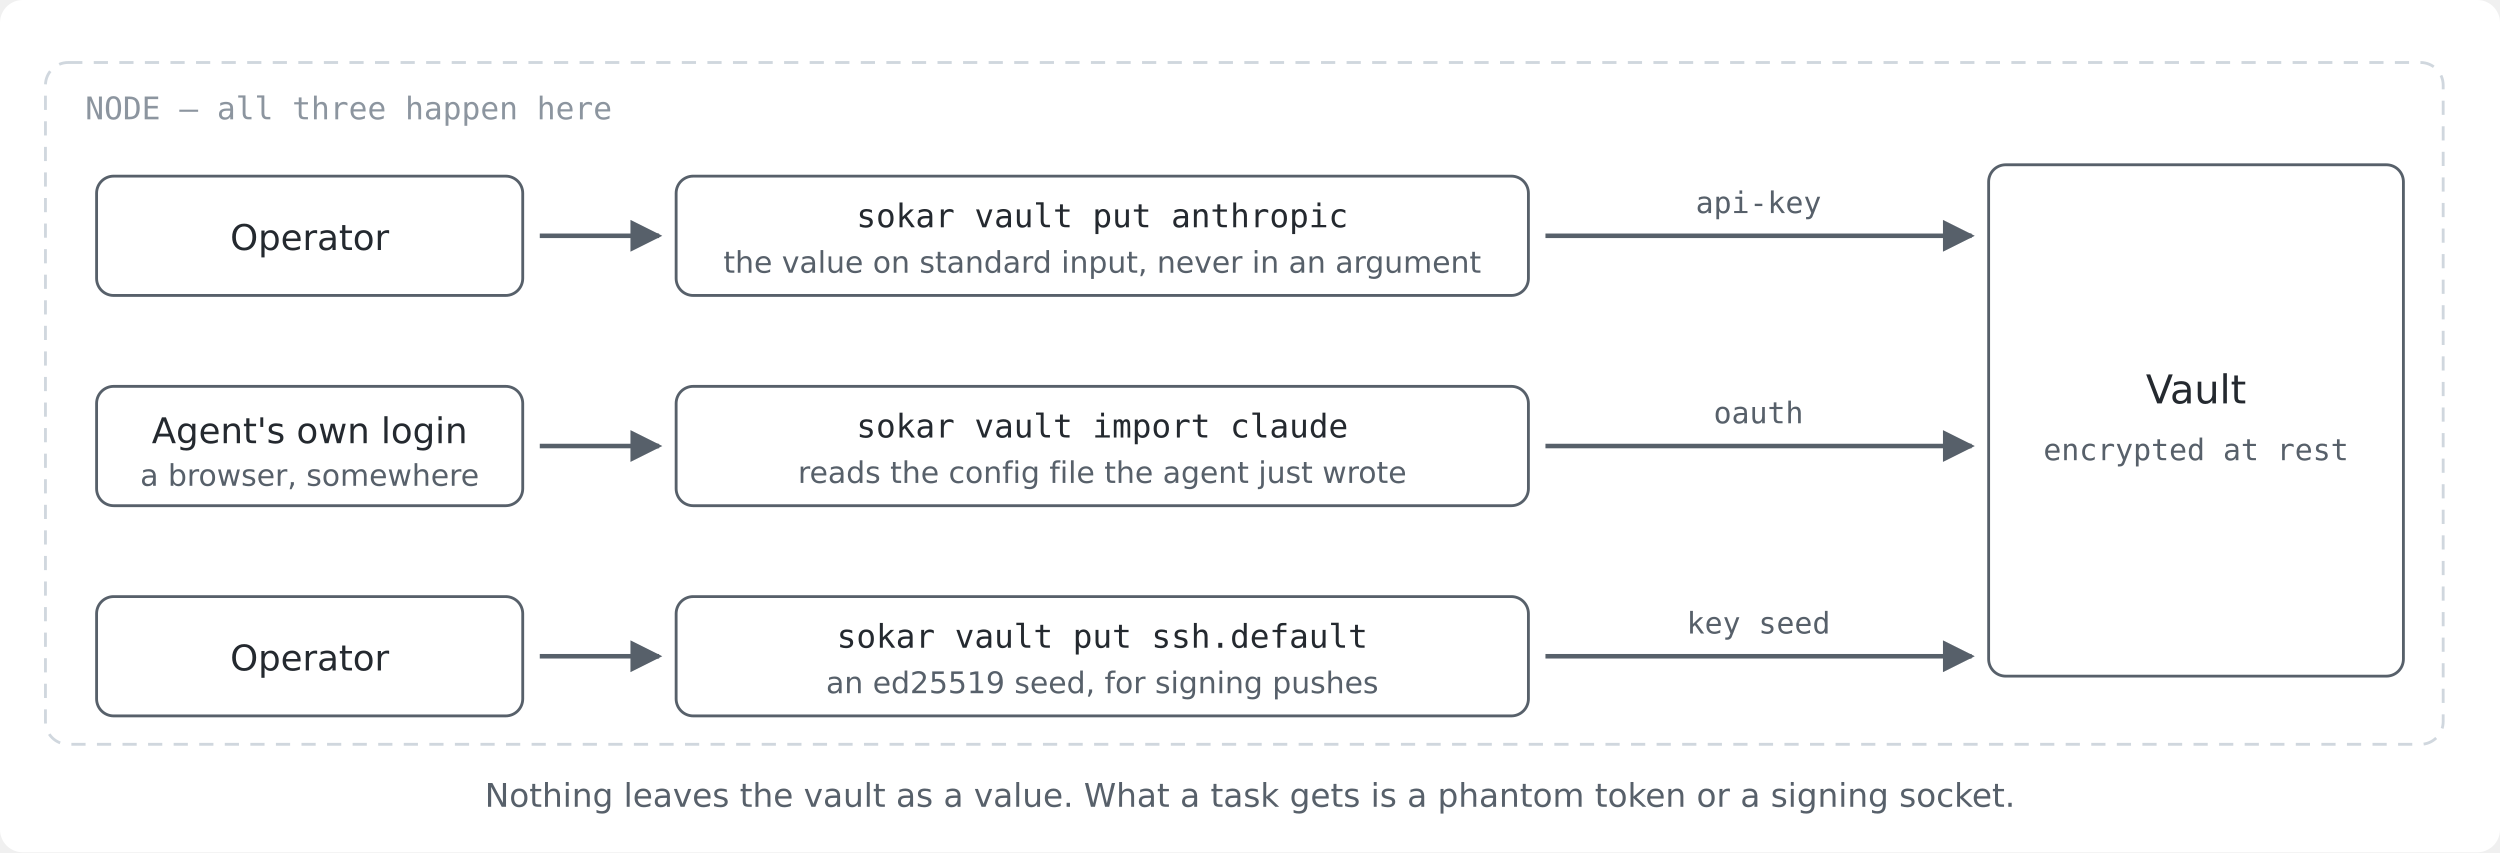
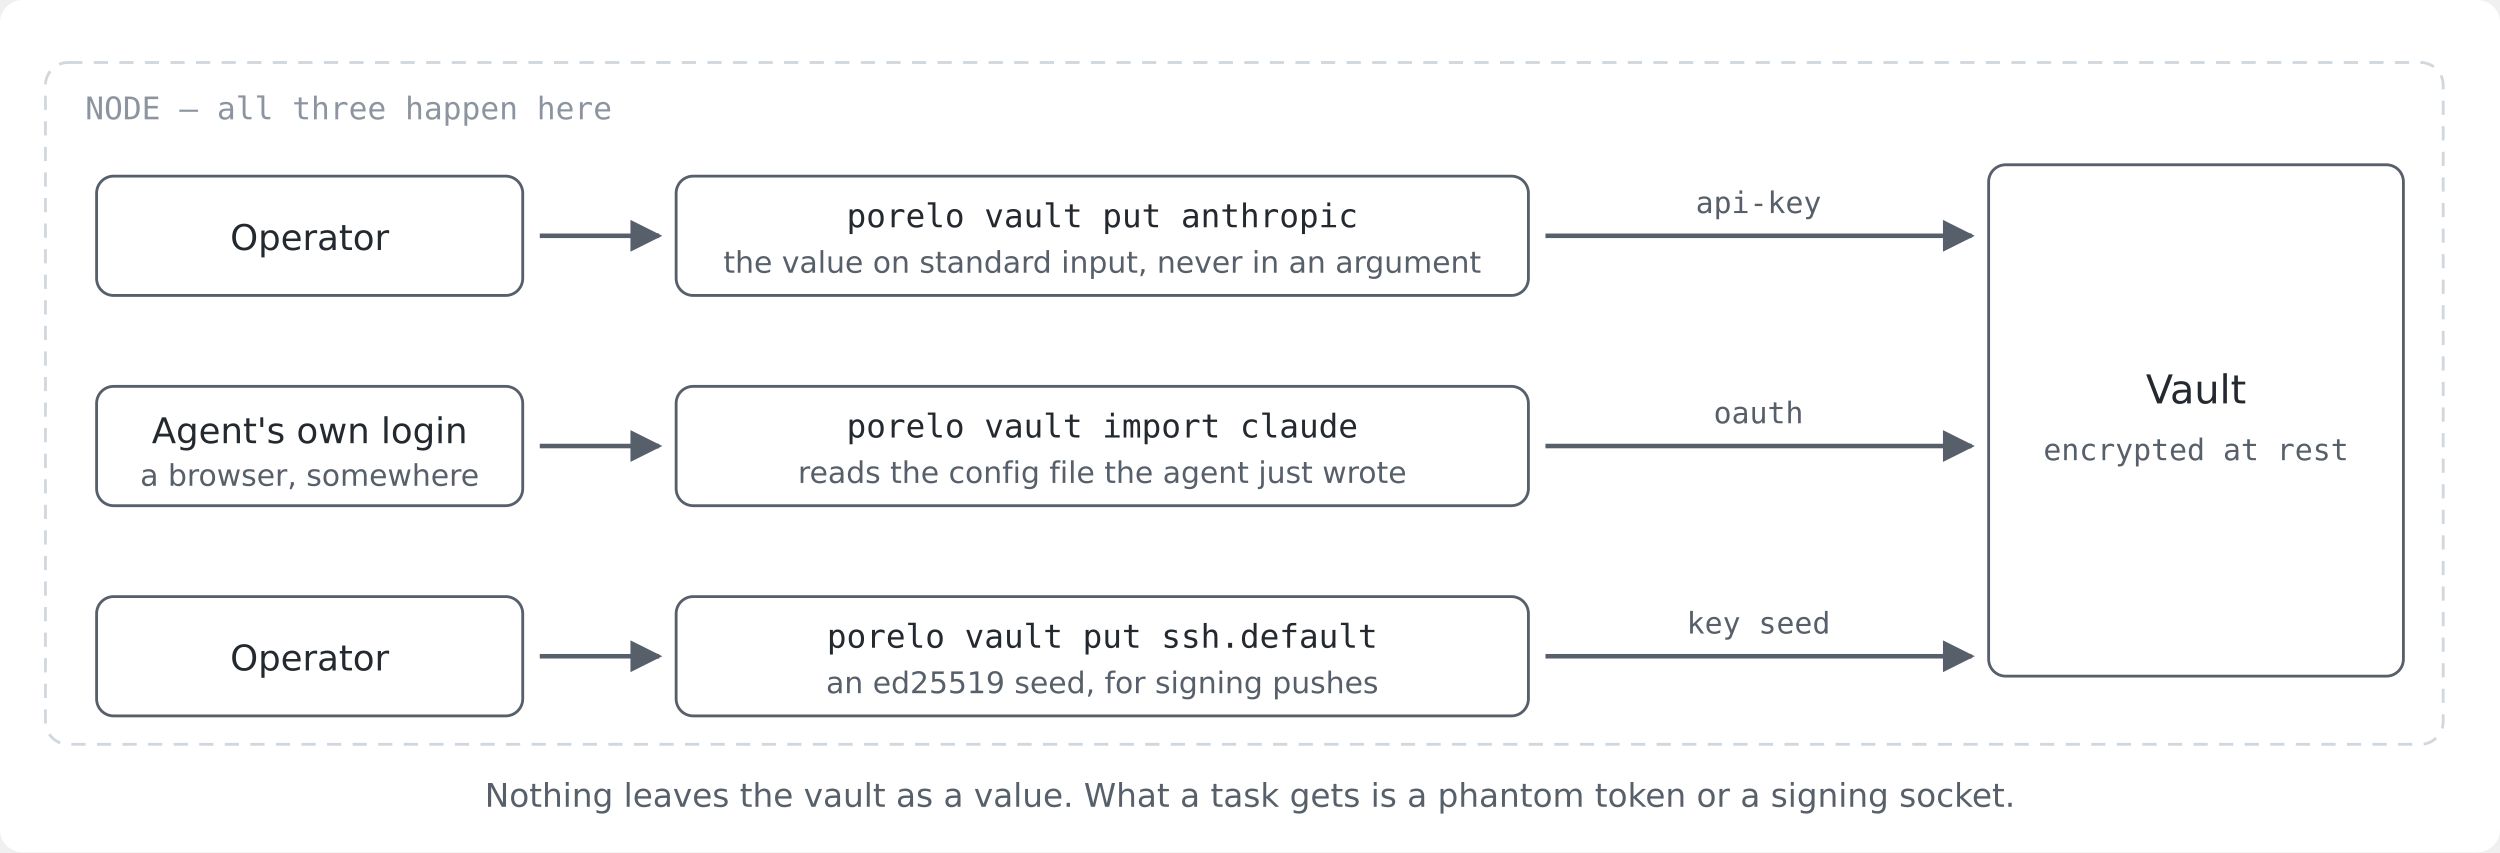
<svg xmlns="http://www.w3.org/2000/svg" viewBox="0 0 880 300" width="880" height="300" role="img" aria-label="Three ways a credential reaches the vault. An operator types an API key on standard input. An agent logs itself in, writes its own config file on the node, and vault import copies the token out of it. An operator stores an ssh key seed the same way as any other secret. All three end in the vault, and all three happen on the node.">
  <rect x="0" y="0" width="880" height="300" rx="8" fill="#ffffff" />
  <defs>
    <marker id="e-ink" viewBox="0 0 10 10" refX="9" refY="5" markerWidth="7" markerHeight="7" orient="auto-start-reverse">
      <path d="M 0 0 L 10 5 L 0 10 z" fill="#57606a" />
    </marker>
  </defs>
  <g font-family="'Fira Sans','DejaVu Sans',sans-serif">
    <rect x="16" y="22" width="844" height="240" rx="8" fill="none" stroke="#d0d7de" stroke-dasharray="5 4" />
    <text x="30" y="42" font-size="11" fill="#8c959f" font-family="'IBM Plex Mono',monospace">NODE — all three happen here</text>
    <rect x="700" y="58" width="146" height="180" rx="6" fill="none" stroke="#57606a" />
    <text x="773" y="142" font-size="14" text-anchor="middle" fill="#24292f">Vault</text>
    <text x="773" y="162" font-size="10.5" text-anchor="middle" fill="#57606a" font-family="'IBM Plex Mono',monospace">encrypted at rest</text>
    <rect x="34" y="62" width="150" height="42" rx="6" fill="none" stroke="#57606a" />
    <text x="109" y="88" font-size="12.5" text-anchor="middle" fill="#24292f">Operator</text>
    <rect x="238" y="62" width="300" height="42" rx="6" fill="none" stroke="#57606a" />
-     <text x="388" y="80" font-size="11.5" text-anchor="middle" fill="#24292f" font-family="'IBM Plex Mono',monospace">sokar vault put anthropic</text>
+     <text x="388" y="80" font-size="11.5" text-anchor="middle" fill="#24292f" font-family="'IBM Plex Mono',monospace">porelo vault put anthropic</text>
    <text x="388" y="96" font-size="10.5" text-anchor="middle" fill="#57606a">the value on standard input, never in an argument</text>
    <path d="M 190 83 L 232 83" stroke="#57606a" stroke-width="1.6" fill="none" marker-end="url(#e-ink)" />
    <path d="M 544 83 L 694 83" stroke="#57606a" stroke-width="1.6" fill="none" marker-end="url(#e-ink)" />
    <text x="619" y="75" font-size="10.5" text-anchor="middle" fill="#57606a" font-family="'IBM Plex Mono',monospace">api-key</text>
    <rect x="34" y="136" width="150" height="42" rx="6" fill="none" stroke="#57606a" />
    <text x="109" y="156" font-size="12.5" text-anchor="middle" fill="#24292f">Agent's own login</text>
    <text x="109" y="171" font-size="10.5" text-anchor="middle" fill="#57606a">a browser, somewhere</text>
    <rect x="238" y="136" width="300" height="42" rx="6" fill="none" stroke="#57606a" />
-     <text x="388" y="154" font-size="11.5" text-anchor="middle" fill="#24292f" font-family="'IBM Plex Mono',monospace">sokar vault import claude</text>
+     <text x="388" y="154" font-size="11.5" text-anchor="middle" fill="#24292f" font-family="'IBM Plex Mono',monospace">porelo vault import claude</text>
    <text x="388" y="170" font-size="10.5" text-anchor="middle" fill="#57606a">reads the config file the agent just wrote</text>
    <path d="M 190 157 L 232 157" stroke="#57606a" stroke-width="1.6" fill="none" marker-end="url(#e-ink)" />
    <path d="M 544 157 L 694 157" stroke="#57606a" stroke-width="1.6" fill="none" marker-end="url(#e-ink)" />
    <text x="619" y="149" font-size="10.5" text-anchor="middle" fill="#57606a" font-family="'IBM Plex Mono',monospace">oauth</text>
    <rect x="34" y="210" width="150" height="42" rx="6" fill="none" stroke="#57606a" />
    <text x="109" y="236" font-size="12.5" text-anchor="middle" fill="#24292f">Operator</text>
    <rect x="238" y="210" width="300" height="42" rx="6" fill="none" stroke="#57606a" />
-     <text x="388" y="228" font-size="11.5" text-anchor="middle" fill="#24292f" font-family="'IBM Plex Mono',monospace">sokar vault put ssh.default</text>
+     <text x="388" y="228" font-size="11.5" text-anchor="middle" fill="#24292f" font-family="'IBM Plex Mono',monospace">porelo vault put ssh.default</text>
    <text x="388" y="244" font-size="10.5" text-anchor="middle" fill="#57606a">an ed25519 seed, for signing pushes</text>
    <path d="M 190 231 L 232 231" stroke="#57606a" stroke-width="1.6" fill="none" marker-end="url(#e-ink)" />
    <path d="M 544 231 L 694 231" stroke="#57606a" stroke-width="1.6" fill="none" marker-end="url(#e-ink)" />
    <text x="619" y="223" font-size="10.5" text-anchor="middle" fill="#57606a" font-family="'IBM Plex Mono',monospace">key seed</text>
    <text x="440" y="284" font-size="11.5" text-anchor="middle" fill="#57606a">Nothing leaves the vault as a value. What a task gets is a phantom token or a signing socket.</text>
  </g>
</svg>
